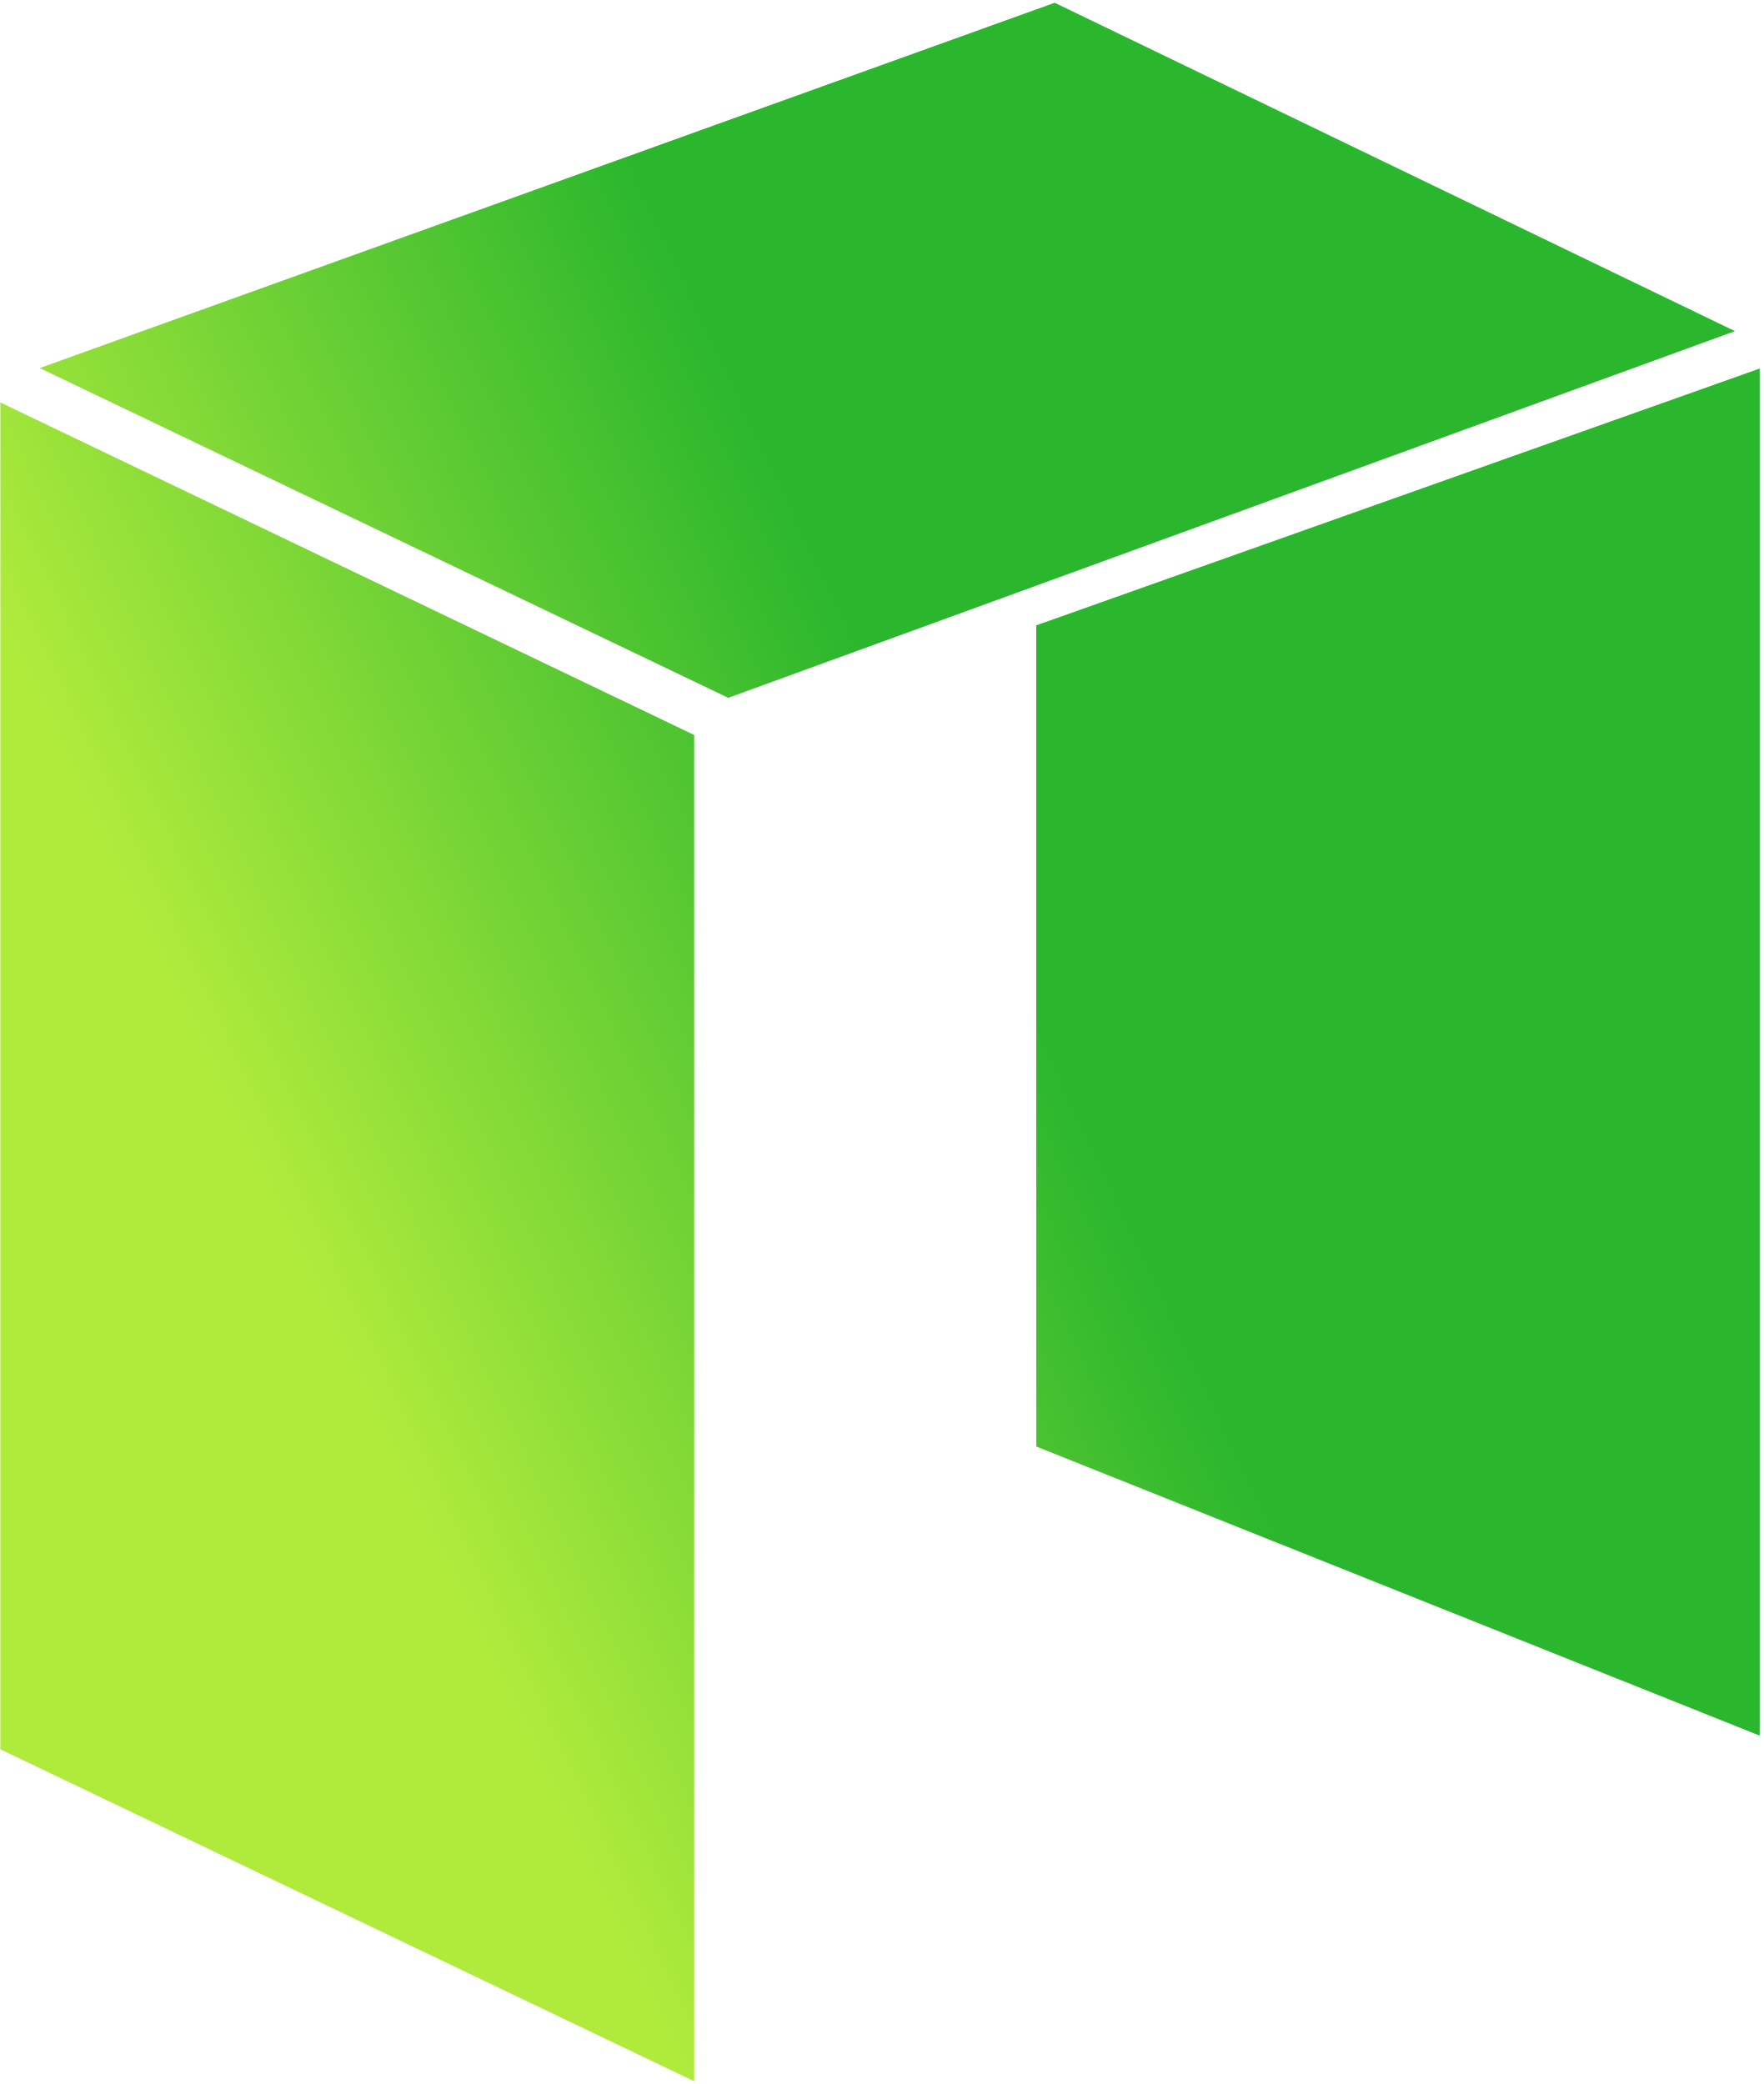
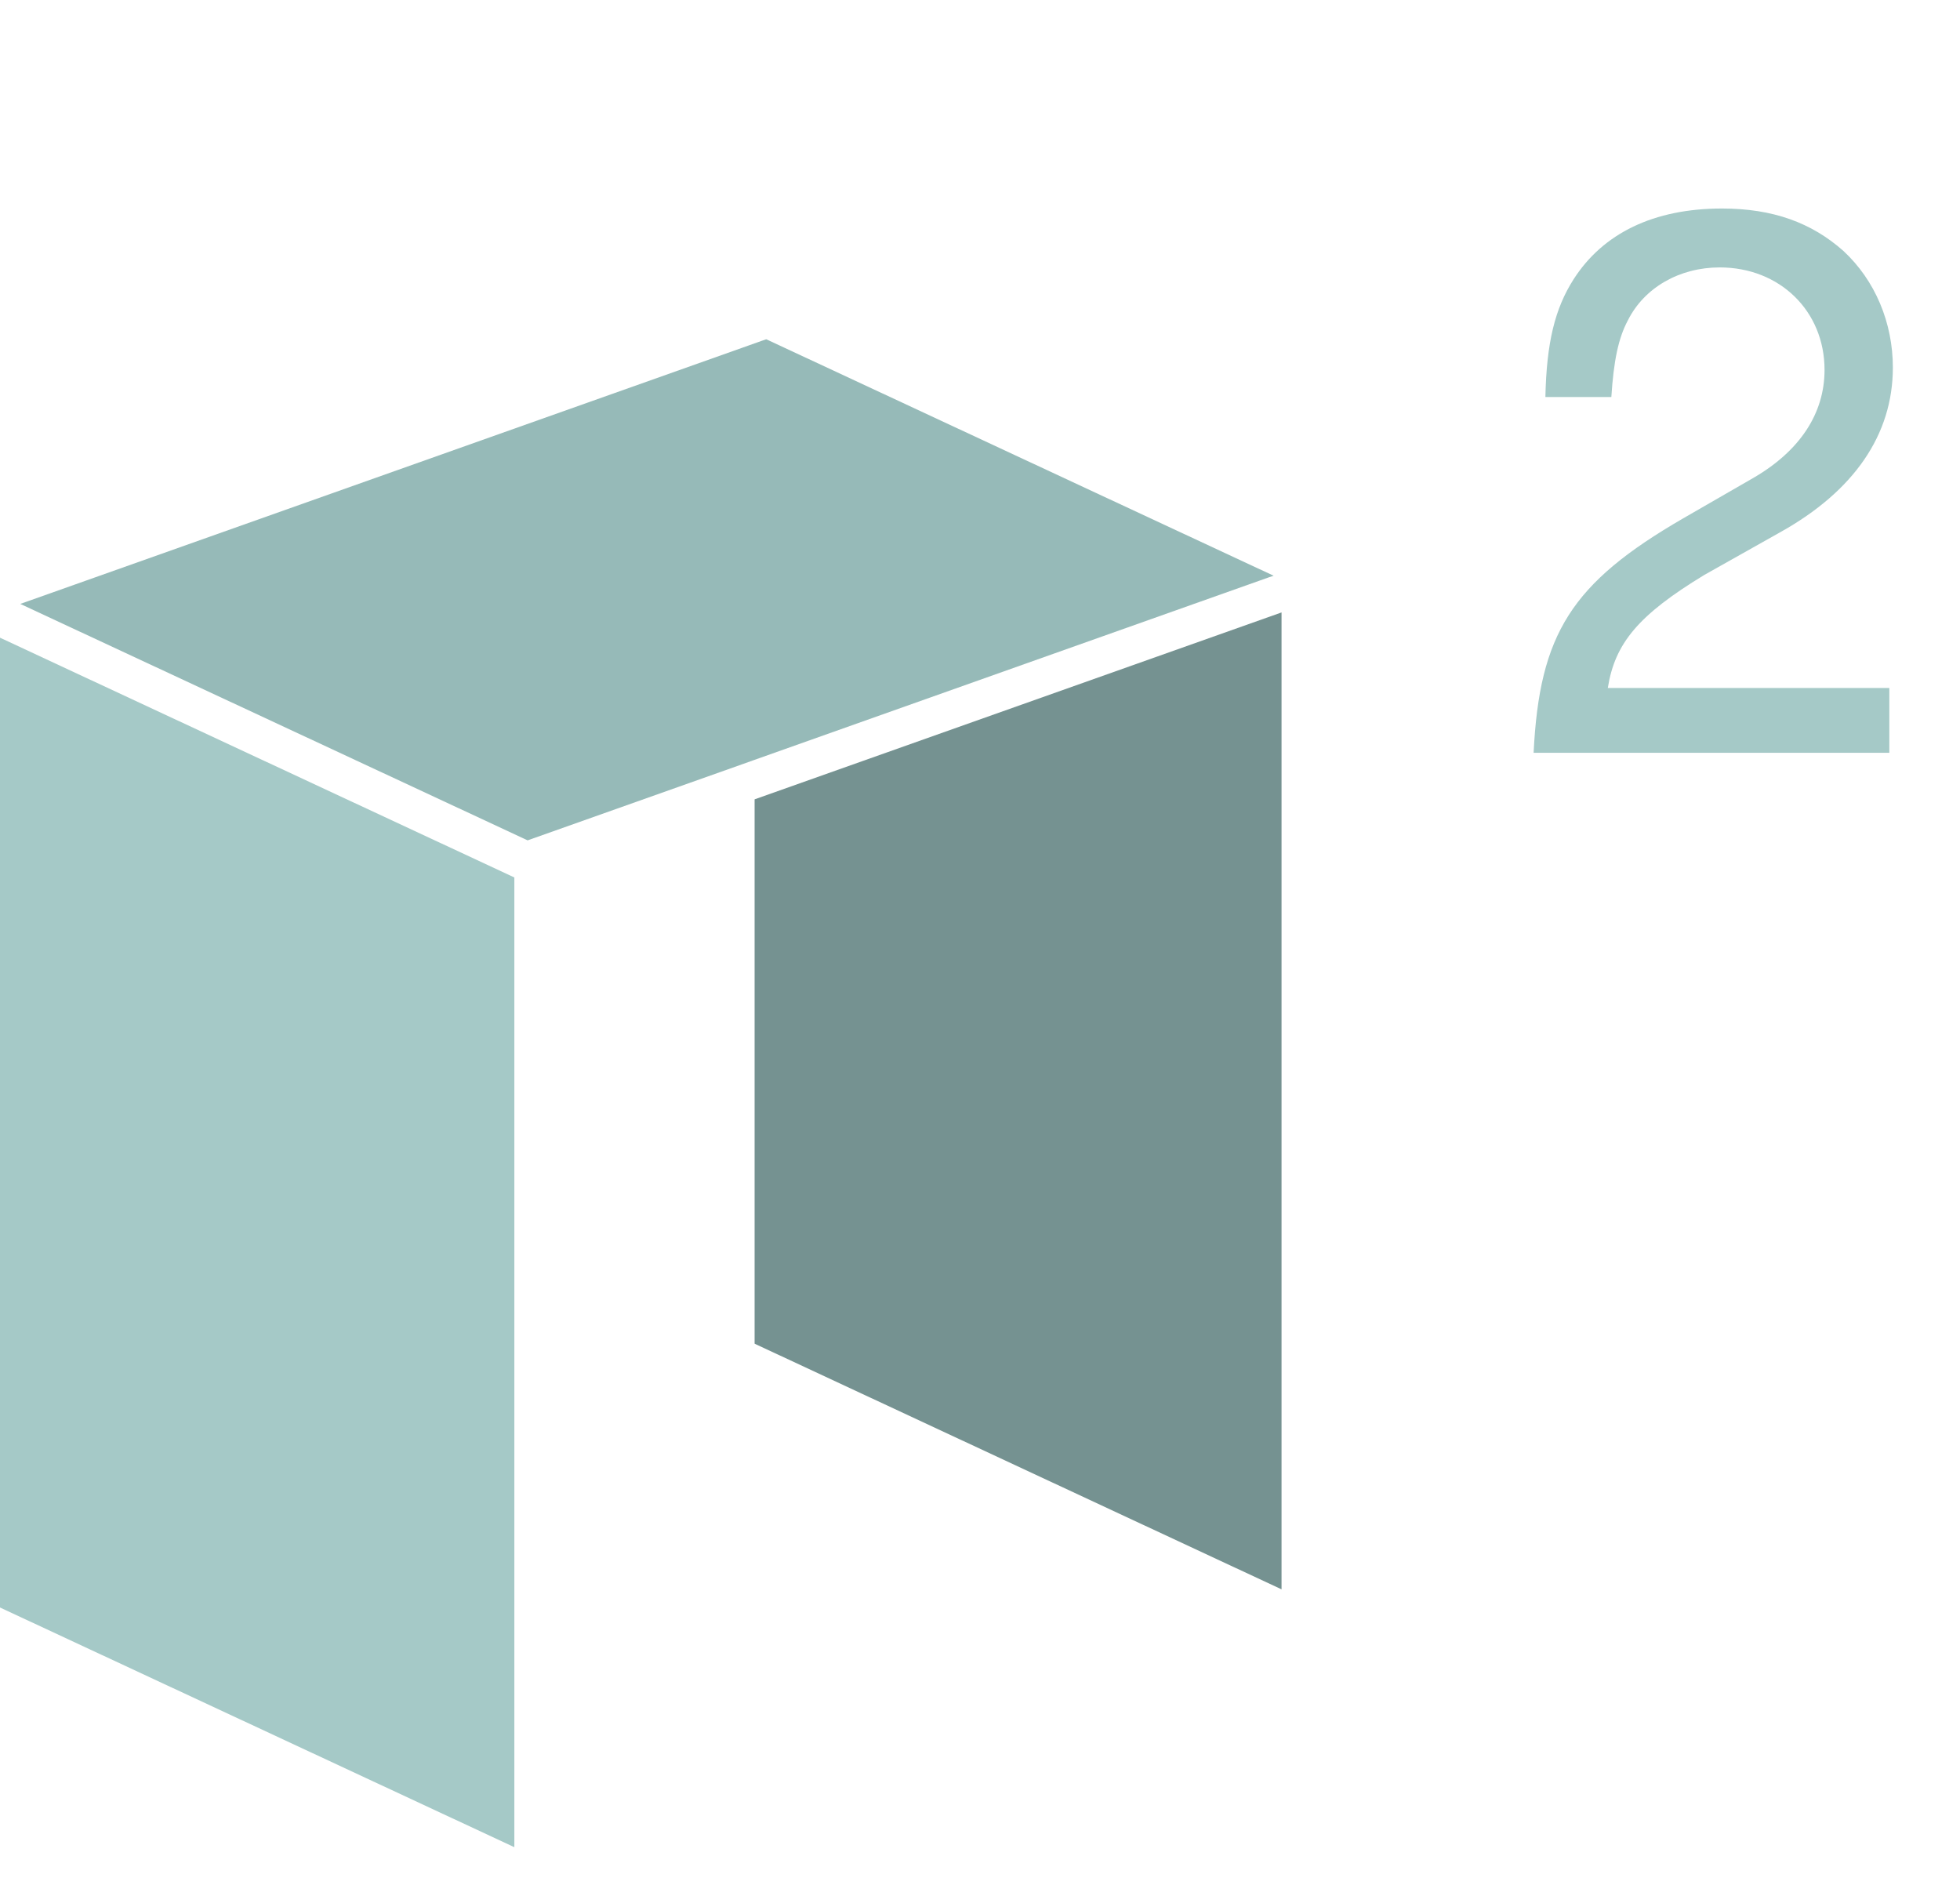
- <svg xmlns="http://www.w3.org/2000/svg" width="319px" height="377px" viewBox="0 0 319 377" version="1.1">
-   <defs>
-     <linearGradient x1="18.939%" y1="63.844%" x2="55.899%" y2="43.105%" id="linearGradient-1">
-       <stop stop-color="#B0EB3C" offset="0%" />
-       <stop stop-color="#2AB62D" offset="100%" />
-     </linearGradient>
-   </defs>
+ <svg xmlns="http://www.w3.org/2000/svg" width="26px" height="25px" viewBox="0 0 26 25" version="1.1">
  <g id="Page-1" stroke="none" stroke-width="1" fill="none" fill-rule="evenodd">
-     <path d="M0.064,72.809 L125.57,132.963 L125.57,376.5 L0.064,316.45 L0.064,72.809 Z M318.311,66.671 L318.311,313.976 L187.455,261.677 L187.455,113.125 L318.311,66.671 Z M190.781,0.5 L313.825,59.903 L131.732,126.239 L7.184,66.585 L190.781,0.5 Z" id="Combined-Shape" fill="url(#linearGradient-1)" />
+     <g id="Desktop--1440-Homepage-Copy-15" transform="translate(-206, -568)">
+       <g id="Group-11" transform="translate(206, 568)">
+         <g id="neo-3-icon" transform="translate(0, 4)" fill-rule="nonzero">
+           <polyline id="Path-Copy" fill="#759291" points="17 17.08 10.01 13.822 10.01 6.602 17 4.123" />
+           <polygon id="Path-Copy-2" fill="#A5C9C7" points="6.823 20.5 -1.65911729e-12 17.321 -1.65911729e-12 4.458 6.823 7.638" />
+           <polygon id="Path-Copy-3" fill="#96BAB8" points="16.833 3.657 16.72 3.697 10.01 6.078 9.842 6.138 6.999 7.146 0.269 4.01 9.842 0.614 9.926 0.584 10.103 0.521 10.165 0.5 16.895 3.636 16.832 3.657" />
+         </g>
+         <text id="2" font-family="Helvetica" font-size="10" font-weight="normal" fill="#A5C9C7">
+           <tspan x="20" y="10">2</tspan>
+         </text>
+       </g>
+     </g>
  </g>
</svg>
